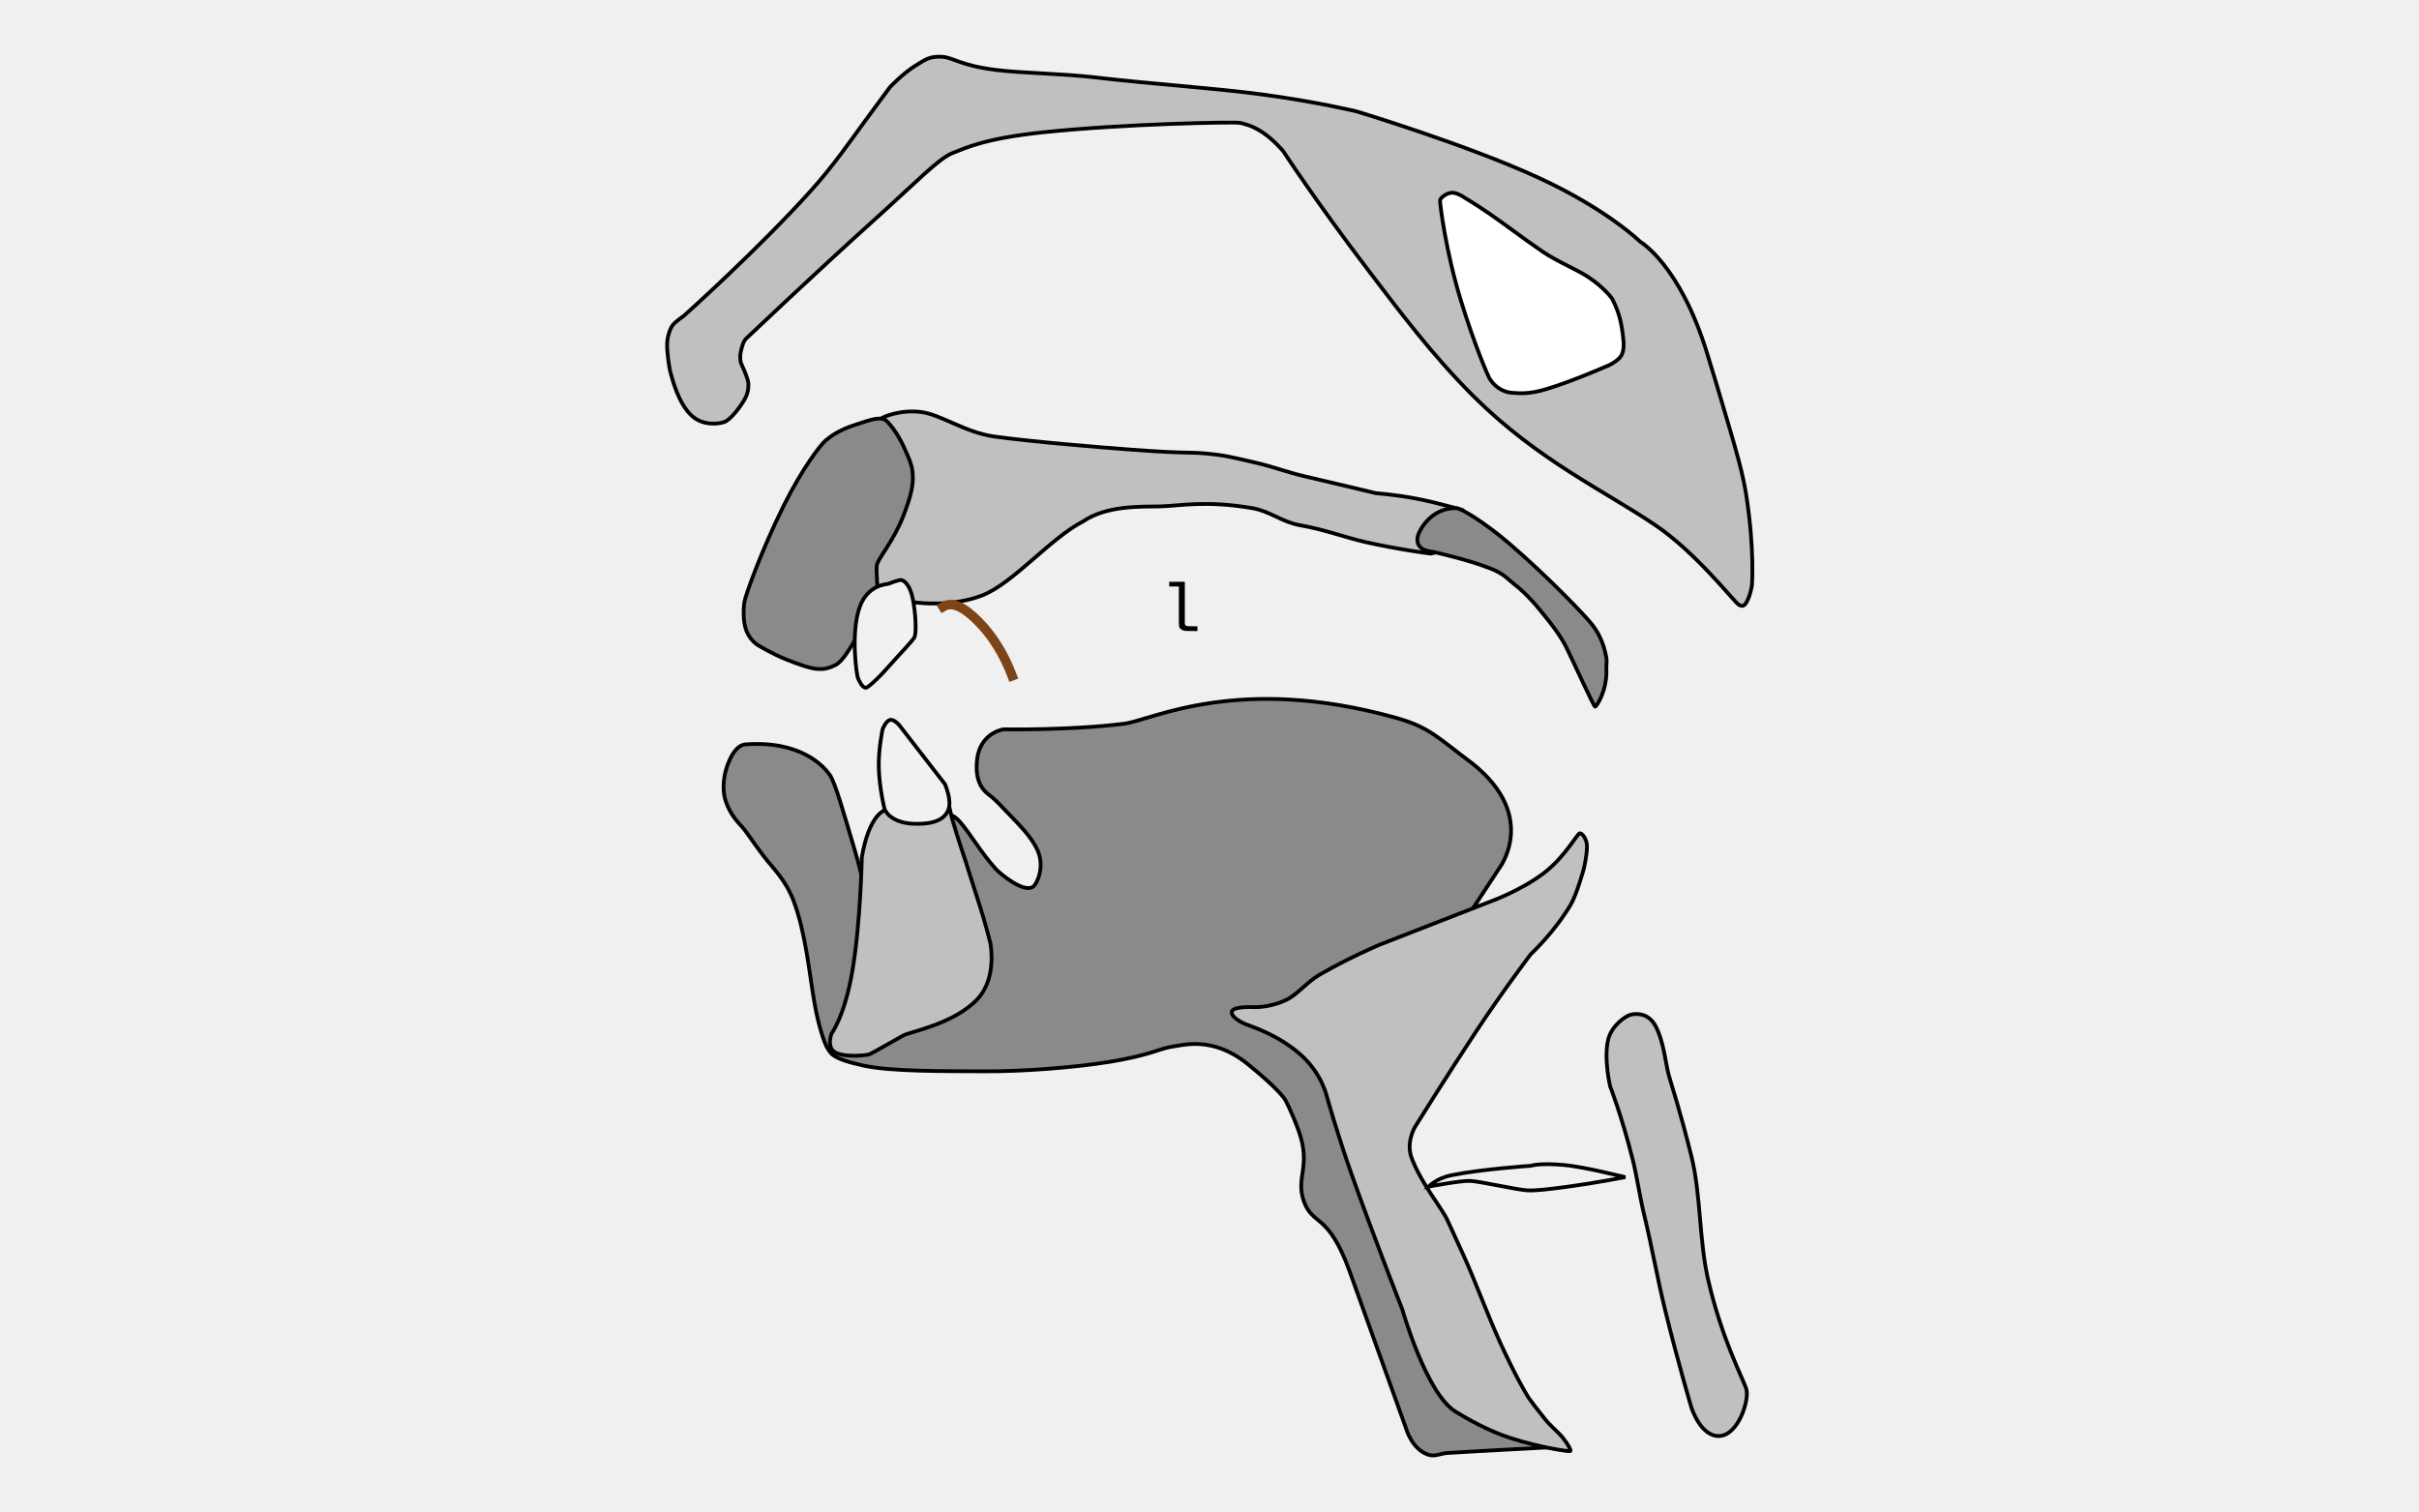
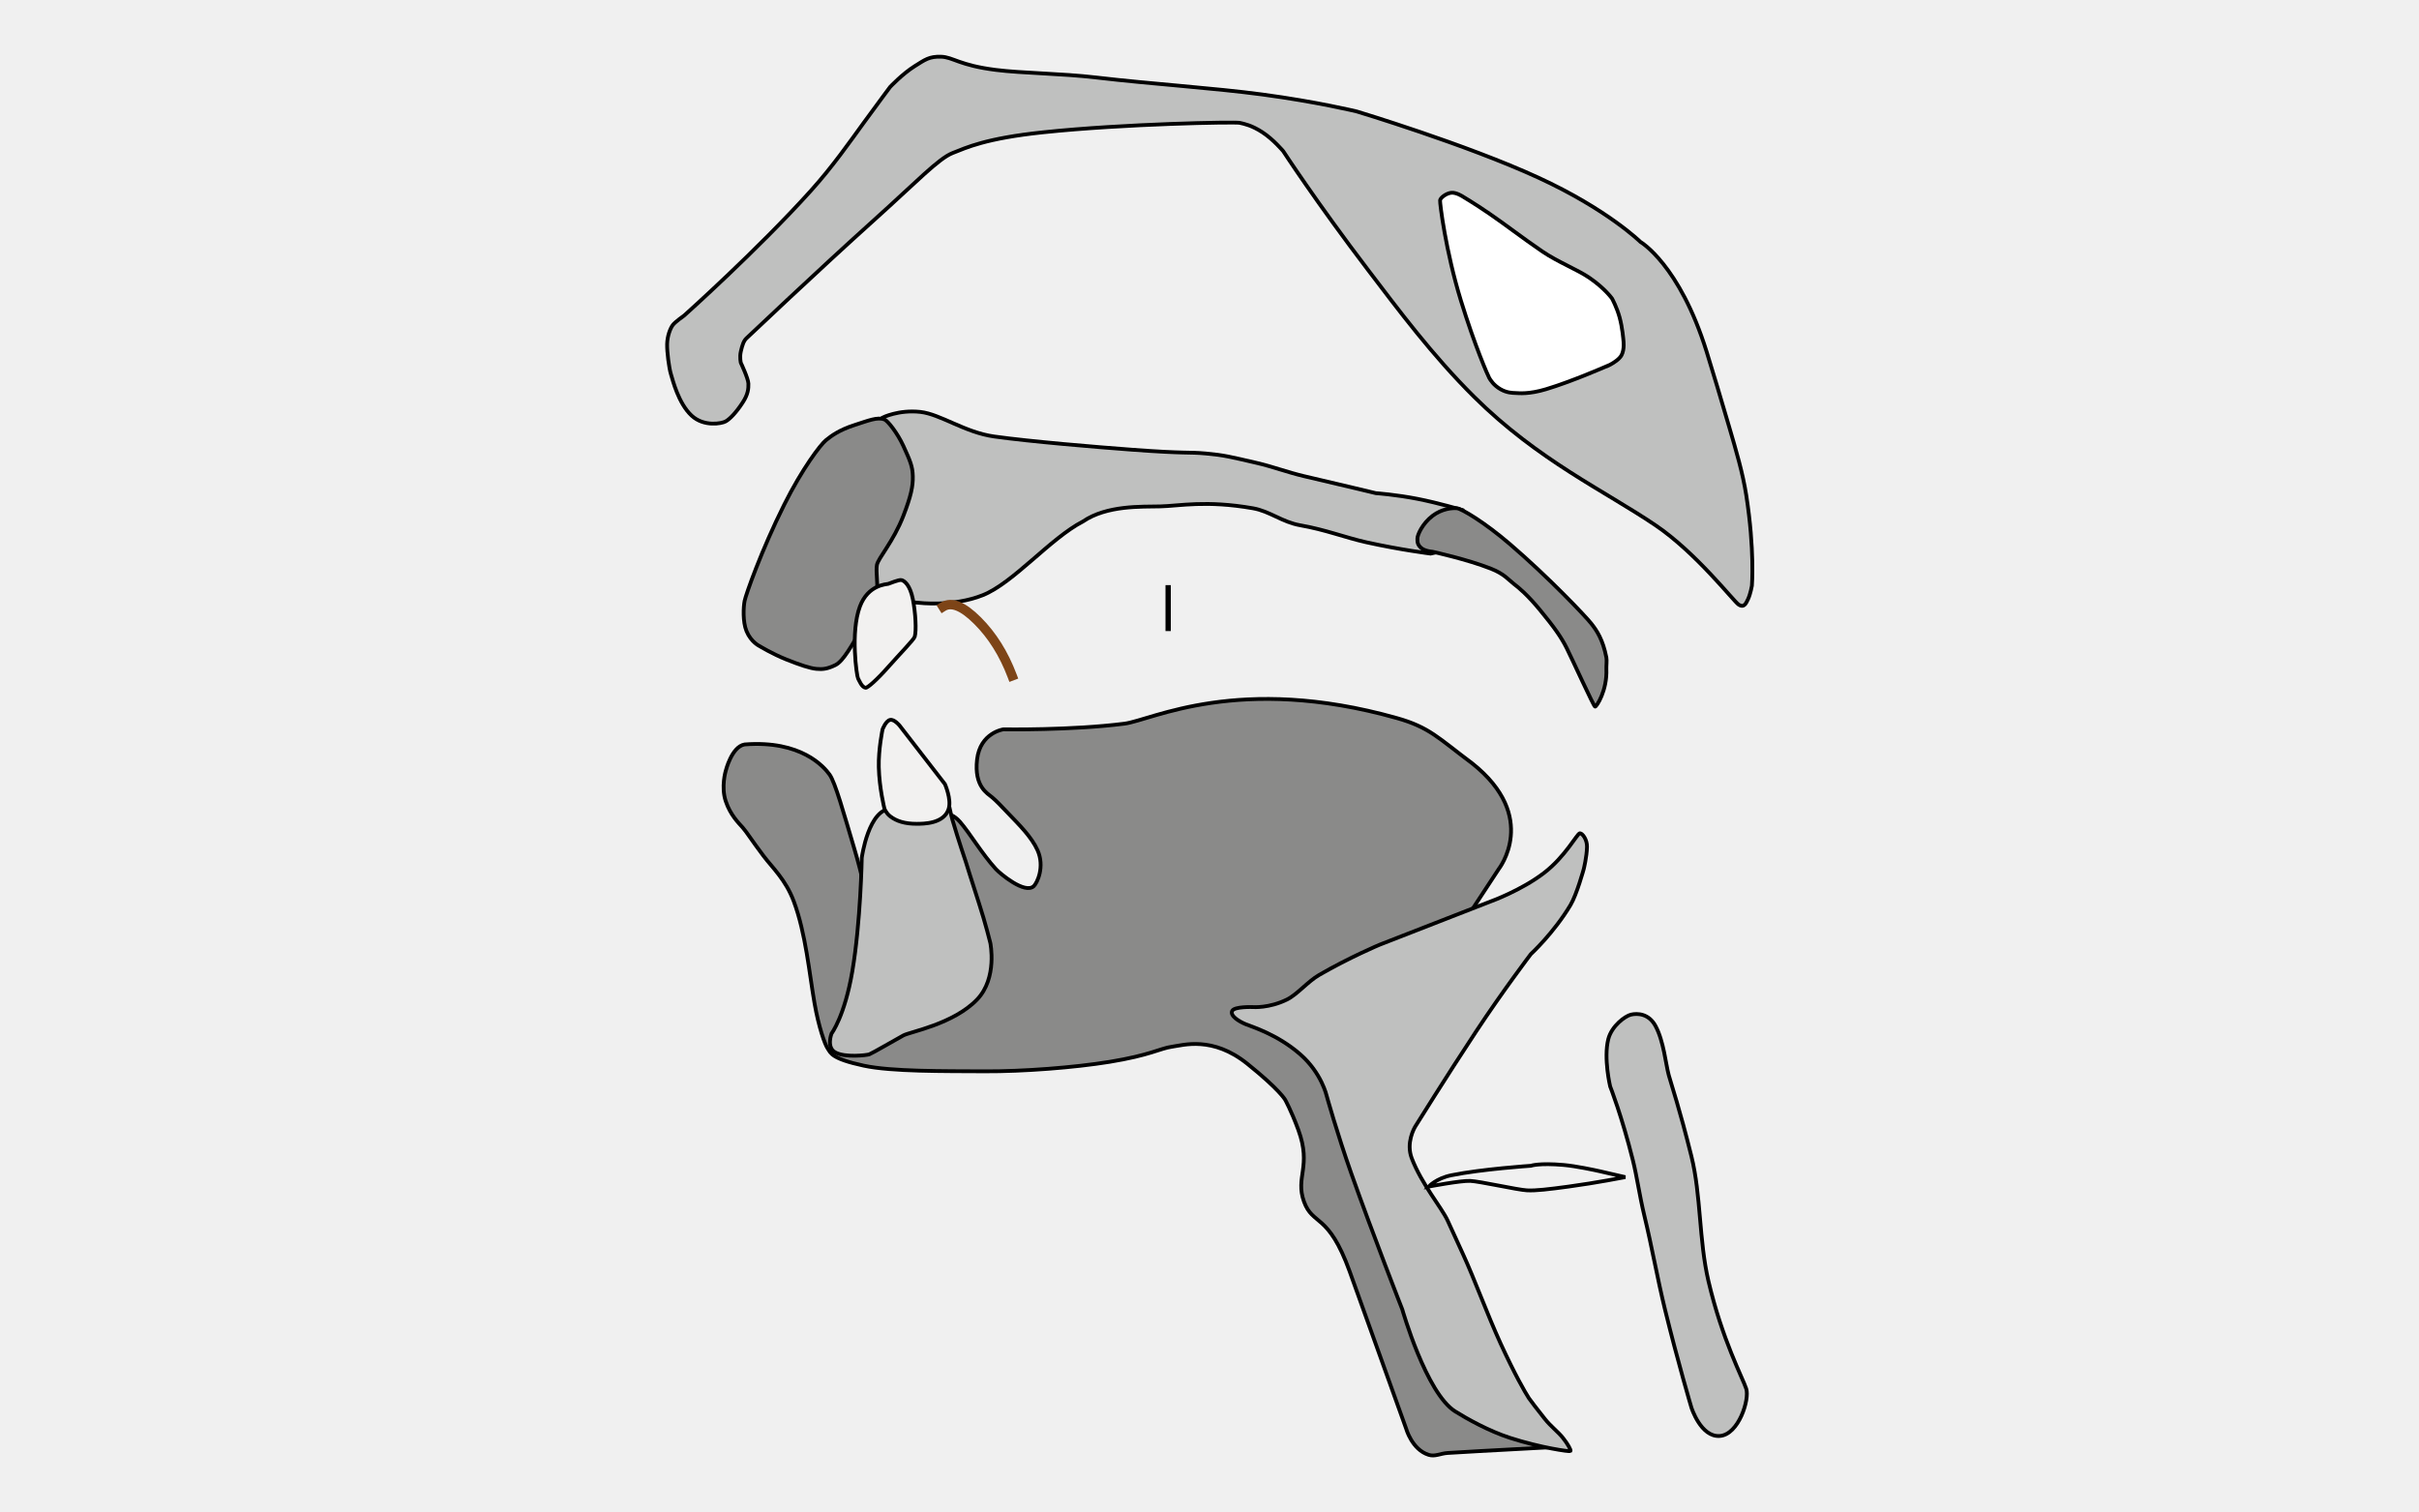
<svg xmlns="http://www.w3.org/2000/svg" width="1280px" height="800px" viewBox="0 0 1280 800" version="1.1">
  <g id="Page-1" stroke="none" stroke-width="1" fill="none" fill-rule="evenodd">
    <g id="speech-tract-l">
      <rect id="Rectangle" x="0" y="0" width="1280" height="800" />
      <g id="speech-tract-copy-2" transform="translate(353, 30)">
        <path d="M41.009,364.017 C34.129,365.167 31.009,378.017 31.009,378.017 C31.009,378.017 28.469,386.407 31.009,394.017 C33.469,401.407 37.849,405.567 40.009,408.017 C42.169,410.467 44.699,414.657 51.009,423.017 C55.789,429.347 62.709,435.527 67.009,447.017 C73.399,464.097 75.229,485.167 78.009,501.017 C80.199,513.517 83.439,522.787 85.009,525.017 C86.579,527.247 86.699,530.287 104.009,534.017 C118.739,537.187 146.269,536.897 168.009,537.017 C188.349,537.127 215.519,535.017 234.009,532.017 C255.599,528.507 260.919,524.867 267.009,524.017 C273.099,523.167 288.589,518.227 307.009,533.017 C324.029,546.687 327.009,552.017 327.009,552.017 C327.009,552.017 330.209,557.677 334.009,568.017 C341.169,587.597 332.249,592.877 337.009,606.017 C341.679,618.897 349.859,611.697 361.159,642.917 C376.359,685.127 391.009,726.017 391.009,726.017 C391.009,726.017 394.069,737.267 403.009,740.017 C406.359,741.047 409.149,739.267 413.009,739.017 C421.189,738.487 430.009,738.017 430.009,738.017 L467.009,736.017 L433.009,702.017 L393.009,613.017 L373.009,526.017 L419.009,462.017 L440.009,430.017 C440.009,430.017 461.779,402.417 426.009,374.017 C408.129,360.687 403.509,354.937 386.009,350.017 C302.379,326.507 256.309,351.197 242.009,353.017 C213.689,356.617 178.009,356.017 178.009,356.017 C178.009,356.017 165.639,357.677 164.009,372.017 C162.379,386.357 169.559,389.917 172.009,392.017 C174.459,394.117 176.269,396.047 181.009,401.017 C186.119,406.377 192.849,412.947 196.009,420.017 C199.919,428.757 195.809,437.337 194.009,439.017 C189.279,443.427 176.069,432.267 174.009,430.017 C166.549,421.857 160.249,411.047 155.009,405.017 C151.729,401.237 149.009,401.017 149.009,401.017 L129.009,415.017 L129.009,449.017 L116.009,452.017 L106.009,447.017 C106.009,447.017 103.349,433.537 99.009,419.017 C93.489,400.527 88.979,384.167 86.009,380.017 C83.039,375.867 70.979,361.687 41.009,364.017 Z" id="Path" stroke="#000000" stroke-width="2" fill="#8A8A89" />
        <path d="M478.009,738.017 C477.579,738.407 462.199,736.247 446.009,731.017 C434.769,727.387 423.299,720.947 417.009,717.017 C401.649,707.417 389.009,663.017 389.009,663.017 C389.009,663.017 373.609,623.787 362.009,591.017 C354.559,569.957 349.009,550.017 349.009,550.017 C349.009,550.017 346.309,537.877 335.009,528.017 C322.849,517.407 309.489,513.477 306.009,512.017 C302.529,510.557 297.719,507.607 299.009,505.017 C300.209,502.617 310.009,503.017 310.009,503.017 C310.009,503.017 318.489,503.707 328.009,499.017 C333.359,496.377 339.049,489.467 345.009,486.017 C361.119,476.677 377.009,470.017 377.009,470.017 L436.009,447.017 C436.009,447.017 451.909,441.287 464.009,432.017 C475.379,423.307 481.629,410.977 483.009,411.017 C484.389,411.057 486.819,414.387 486.75,418.137 C486.659,423.467 485.009,430.017 485.009,430.017 C485.009,430.017 481.349,443.427 478.009,449.017 C469.209,463.767 457.009,475.017 457.009,475.017 C457.009,475.017 442.269,494.397 428.009,516.017 C411.449,541.127 396.819,564.757 396.009,566.017 C395.199,567.277 390.939,574.987 394.009,583.017 C399.299,596.837 409.789,609.037 413.009,616.017 C416.229,622.997 416.409,623.447 421.299,634.137 C427.299,647.247 434.069,665.837 441.009,681.017 C448.539,697.467 453.999,706.927 456.009,710.017 C456.799,711.227 460.369,715.817 464.409,720.937 C467.569,724.947 471.369,727.717 474.009,731.017 C476.569,734.217 478.439,737.627 478.009,738.017 Z" id="Path" stroke="#000000" stroke-width="2" fill="#BFC0BF" />
        <path d="M87.009,517.017 C87.009,517.017 93.949,507.897 98.009,484.017 C102.429,457.987 103.009,424.017 103.009,424.017 C103.009,424.017 106.549,397.557 119.009,398.017 C123.729,398.187 139.469,384.977 145.009,389.017 C149.159,392.047 149.229,397.937 151.009,404.017 C154.109,414.587 158.009,426.017 158.009,426.017 C158.009,426.017 161.509,437.277 165.009,448.017 C168.509,458.777 171.009,469.017 171.009,469.017 C171.009,469.017 174.929,487.627 164.009,499.017 C151.529,512.027 128.599,516.067 125.009,518.017 C121.419,519.967 108.439,527.507 107.009,528.017 C105.579,528.527 94.149,529.847 89.009,527.017 C84.149,524.347 87.009,517.017 87.009,517.017 Z" id="Path" stroke="#000000" stroke-width="2" fill="#BFC0BF" />
        <path d="M114.009,356.017 C114.009,356.017 111.779,366.457 112.009,376.017 C112.279,387.307 115.009,398.017 115.009,398.017 C115.009,398.017 115.839,400.337 118.009,402.017 C121.439,404.687 125.909,406.017 132.009,406.017 C135.739,406.017 146.609,406.017 149.009,398.017 C150.519,392.997 147.009,385.017 147.009,385.017 L123.009,354.017 C123.009,354.017 120.179,350.537 118.009,351.017 C115.679,351.537 114.009,356.017 114.009,356.017 Z" id="Path" stroke="#000000" stroke-width="2" fill="#F2F1F0" />
        <path d="M542.009,715.017 C542.009,715.017 534.939,691.277 528.009,663.017 C524.039,646.837 521.199,630.377 517.009,613.017 C514.579,602.957 513.219,592.877 511.009,584.017 C505.159,560.607 499.009,545.017 499.009,545.017 C499.009,545.017 495.459,530.167 498.009,520.017 C499.779,512.987 506.959,507.727 510.009,507.017 C513.419,506.227 519.419,506.377 523.009,513.017 C527.369,521.087 528.429,533.287 530.009,539.017 C531.589,544.747 535.669,556.497 542.009,582.017 C547.119,602.557 545.949,626.387 551.009,648.017 C558.289,679.097 569.179,699.397 571.009,705.017 C572.839,710.637 567.029,729.287 557.009,730.017 C546.989,730.747 542.009,715.017 542.009,715.017 Z" id="Path" stroke="#000000" stroke-width="2" fill="#BFC0BF" />
        <path d="M114.009,191.017 L108.009,287.017 L133.009,289.017 C133.009,289.017 151.189,291.317 167.009,285.017 C183.169,278.577 202.859,254.867 220.009,246.017 C232.739,237.327 251.029,238.247 261.009,238.017 C270.989,237.787 285.189,234.677 310.009,239.017 C318.929,240.577 325.459,246.347 335.009,248.017 C348.559,250.387 358.769,254.517 370.009,257.017 C388.129,261.037 404.009,263.017 404.009,263.017 C404.009,263.017 418.599,260.447 421.009,253.017 C423.419,245.587 421.009,240.017 421.009,240.017 C421.009,240.017 408.499,236.267 397.009,234.017 C385.499,231.767 375.009,231.017 375.009,231.017 C375.009,231.017 359.119,227.177 337.009,222.017 C328.399,220.007 320.499,216.977 312.009,215.017 C297.929,211.767 294.819,210.907 285.009,210.017 C275.199,209.127 275.499,210.207 246.009,208.017 C227.249,206.627 192.069,203.697 173.009,201.017 C157.489,198.837 144.679,189.207 134.009,188.017 C122.519,186.737 114.009,191.017 114.009,191.017 Z" id="Path" stroke="#000000" stroke-width="2" fill="#BFC0BF" />
        <path d="M491.009,344.017 C490.289,343.837 478.959,318.917 476.009,313.017 C473.059,307.117 469.269,301.827 462.009,293.017 C455.289,284.847 450.679,281.047 448.009,279.017 C445.339,276.987 443.039,273.797 436.009,271.017 C423.309,265.997 405.009,262.017 405.009,262.017 C405.009,262.017 400.979,261.737 399.009,260.017 C396.979,258.237 397.009,256.837 397.009,255.017 C397.009,253.197 399.529,247.197 405.009,243.017 C409.999,239.207 415.579,238.757 418.009,239.017 C420.439,239.277 432.459,246.377 446.009,258.017 C466.489,275.607 486.029,296.217 489.009,300.017 C491.989,303.817 495.149,308.487 497.009,318.017 C497.309,319.567 496.939,322.537 497.009,324.017 C497.519,335.377 491.729,344.197 491.009,344.017 Z" id="Path" stroke="#000000" stroke-width="2" fill="#8A8A89" />
        <path d="M84.009,203.017 C81.139,205.367 71.509,218.017 62.009,237.017 C49.839,261.347 41.649,284.807 41.009,288.017 C40.369,291.227 39.969,299.027 42.009,304.017 C44.439,309.947 49.009,312.017 49.009,312.017 C49.009,312.017 55.619,316.057 63.009,319.017 C70.609,322.057 75.749,323.717 79.009,324.017 C82.269,324.317 84.769,324.087 89.009,322.017 C93.249,319.947 97.539,311.887 104.009,301.017 C110.029,290.907 110.379,284.547 111.009,282.017 C111.639,279.487 110.379,272.587 111.009,269.017 C111.639,265.447 119.729,256.647 125.009,243.017 C129.059,232.577 130.139,227.267 130.009,222.017 C129.879,216.767 128.569,213.827 125.009,206.017 C121.899,199.207 116.749,192.687 115.009,192.017 C111.269,190.577 106.619,192.567 99.009,195.017 C91.119,197.557 86.879,200.667 84.009,203.017 Z" id="Path" stroke="#000000" stroke-width="2" fill="#8A8A89" />
        <path d="M101.009,329.017 C100.369,327.897 96.899,304.747 102.009,291.017 C106.329,279.427 116.109,279.277 117.009,279.017 C117.909,278.757 122.599,276.717 124.009,277.017 C125.419,277.317 128.479,279.387 130.009,287.017 C131.479,294.377 131.969,303.897 131.009,307.017 C130.529,308.567 122.849,316.407 117.009,323.017 C111.079,329.727 106.049,334.177 105.009,334.017 C102.929,333.697 101.649,330.137 101.009,329.017 Z" id="Path" stroke="#000000" stroke-width="2" fill="#F2F1F0" />
        <path d="M9.009,137.017 C9.009,137.017 47.759,102.377 76.009,71.017 C87.699,58.047 96.939,44.717 104.009,35.017 C112.779,22.997 118.009,16.017 118.009,16.017 C118.009,16.017 124.569,9.047 131.009,5.017 C136.489,1.587 138.689,-0.193 145.009,0.017 C151.329,0.227 154.579,4.577 174.009,7.017 C187.999,8.777 208.379,8.837 227.009,11.017 C256.999,14.527 289.149,16.557 315.009,20.017 C343.999,23.897 365.009,29.017 365.009,29.017 C365.009,29.017 422.649,46.377 461.009,64.017 C497.609,80.857 515.009,98.017 515.009,98.017 C515.009,98.017 535.629,109.907 550.009,156.017 C553.579,167.467 557.889,181.947 562.009,196.017 C565.639,208.437 569.189,220.377 571.009,232.017 C575.559,261.177 574.009,280.017 574.009,280.017 C574.009,280.017 573.259,284.277 572.009,287.017 C570.759,289.777 569.659,291.757 567.009,290.017 C564.359,288.277 544.589,262.637 523.009,248.017 C496.049,229.747 460.999,213.727 427.009,180.017 C404.939,158.127 386.789,133.737 371.009,113.017 C343.659,77.117 326.009,50.017 326.009,50.017 C326.009,50.017 320.819,43.807 315.009,40.017 C309.329,36.307 305.499,35.587 303.009,35.017 C300.519,34.447 242.179,35.477 199.009,40.017 C168.379,43.237 158.359,48.137 151.009,51.017 C143.659,53.897 131.689,66.527 110.009,86.017 C78.919,113.967 43.499,147.647 42.009,149.017 C40.519,150.387 39.789,152.637 39.009,156.017 C38.289,159.127 39.009,162.017 39.009,162.017 C39.009,162.017 42.949,170.347 43.009,173.017 C43.069,175.687 42.879,178.607 40.009,183.017 C36.449,188.487 33.149,191.807 31.009,193.017 C28.869,194.227 19.439,195.957 13.009,190.017 C5.949,183.497 2.979,171.147 2.009,168.017 C1.039,164.887 -0.111,156.327 0.009,152.017 C0.129,147.707 1.699,143.747 3.009,142.017 C4.319,140.287 9.009,137.017 9.009,137.017 Z" id="Path" stroke="#000000" stroke-width="2" fill="#BFC0BF" />
        <path d="M409.009,76.017 C408.829,77.417 411.969,102.827 420.009,129.017 C427.449,153.257 434.389,168.947 435.009,170.017 C435.629,171.087 437.349,173.927 441.009,176.017 C444.339,177.917 447.179,177.947 449.009,178.017 C450.839,178.087 456.029,178.707 465.009,176.017 C478.159,172.067 495.209,164.687 498.459,163.257 C493.419,165.467 502.779,162.147 505.009,158.017 C506.739,154.807 506.009,150.017 506.009,150.017 C506.009,150.017 505.539,143.617 504.009,138.017 C502.539,132.617 500.009,128.017 500.009,128.017 C500.009,128.017 496.189,122.607 488.009,117.017 C481.549,112.607 471.269,108.667 463.009,103.017 C452.429,95.787 443.099,88.547 435.009,83.017 C427.289,77.737 421.009,74.017 421.009,74.017 C421.009,74.017 417.639,71.787 415.009,72.017 C412.379,72.247 409.189,74.617 409.009,76.017 Z" id="Path" stroke="#000000" stroke-width="2" fill="#FFFFFF" />
        <path d="M457.009,587.017 C457.009,587.017 431.009,588.757 415.009,592.017 C406.899,593.667 403.009,598.017 403.009,598.017 C403.009,598.017 419.959,594.787 425.009,595.017 C430.059,595.247 450.189,599.787 455.009,600.017 C459.829,600.247 466.219,599.467 477.009,598.017 C491.629,596.047 507.009,593.017 507.009,593.017 C507.009,593.017 501.809,591.807 494.009,590.017 C490.679,589.257 480.789,587.147 474.409,586.587 C461.319,585.437 457.009,587.017 457.009,587.017 Z" id="Path" stroke="#000000" stroke-width="2" />
-         <text id="l" font-family="CourierNewPSMT, Courier New" font-size="36" font-weight="normal" fill="#000000">
+         <text id="l" font-family="Tahoma" font-size="32" font-weight="normal" fill="#000000">
          <tspan x="261" y="304">l</tspan>
        </text>
        <path d="M146,291.125 C150.44,288.31 156.535,290.777 164.284,298.526 C172.034,306.275 178.128,315.998 182.569,327.694" id="Line-6-Copy-2" stroke="#7D4417" stroke-width="5" stroke-linecap="square" />
      </g>
    </g>
  </g>
</svg>
